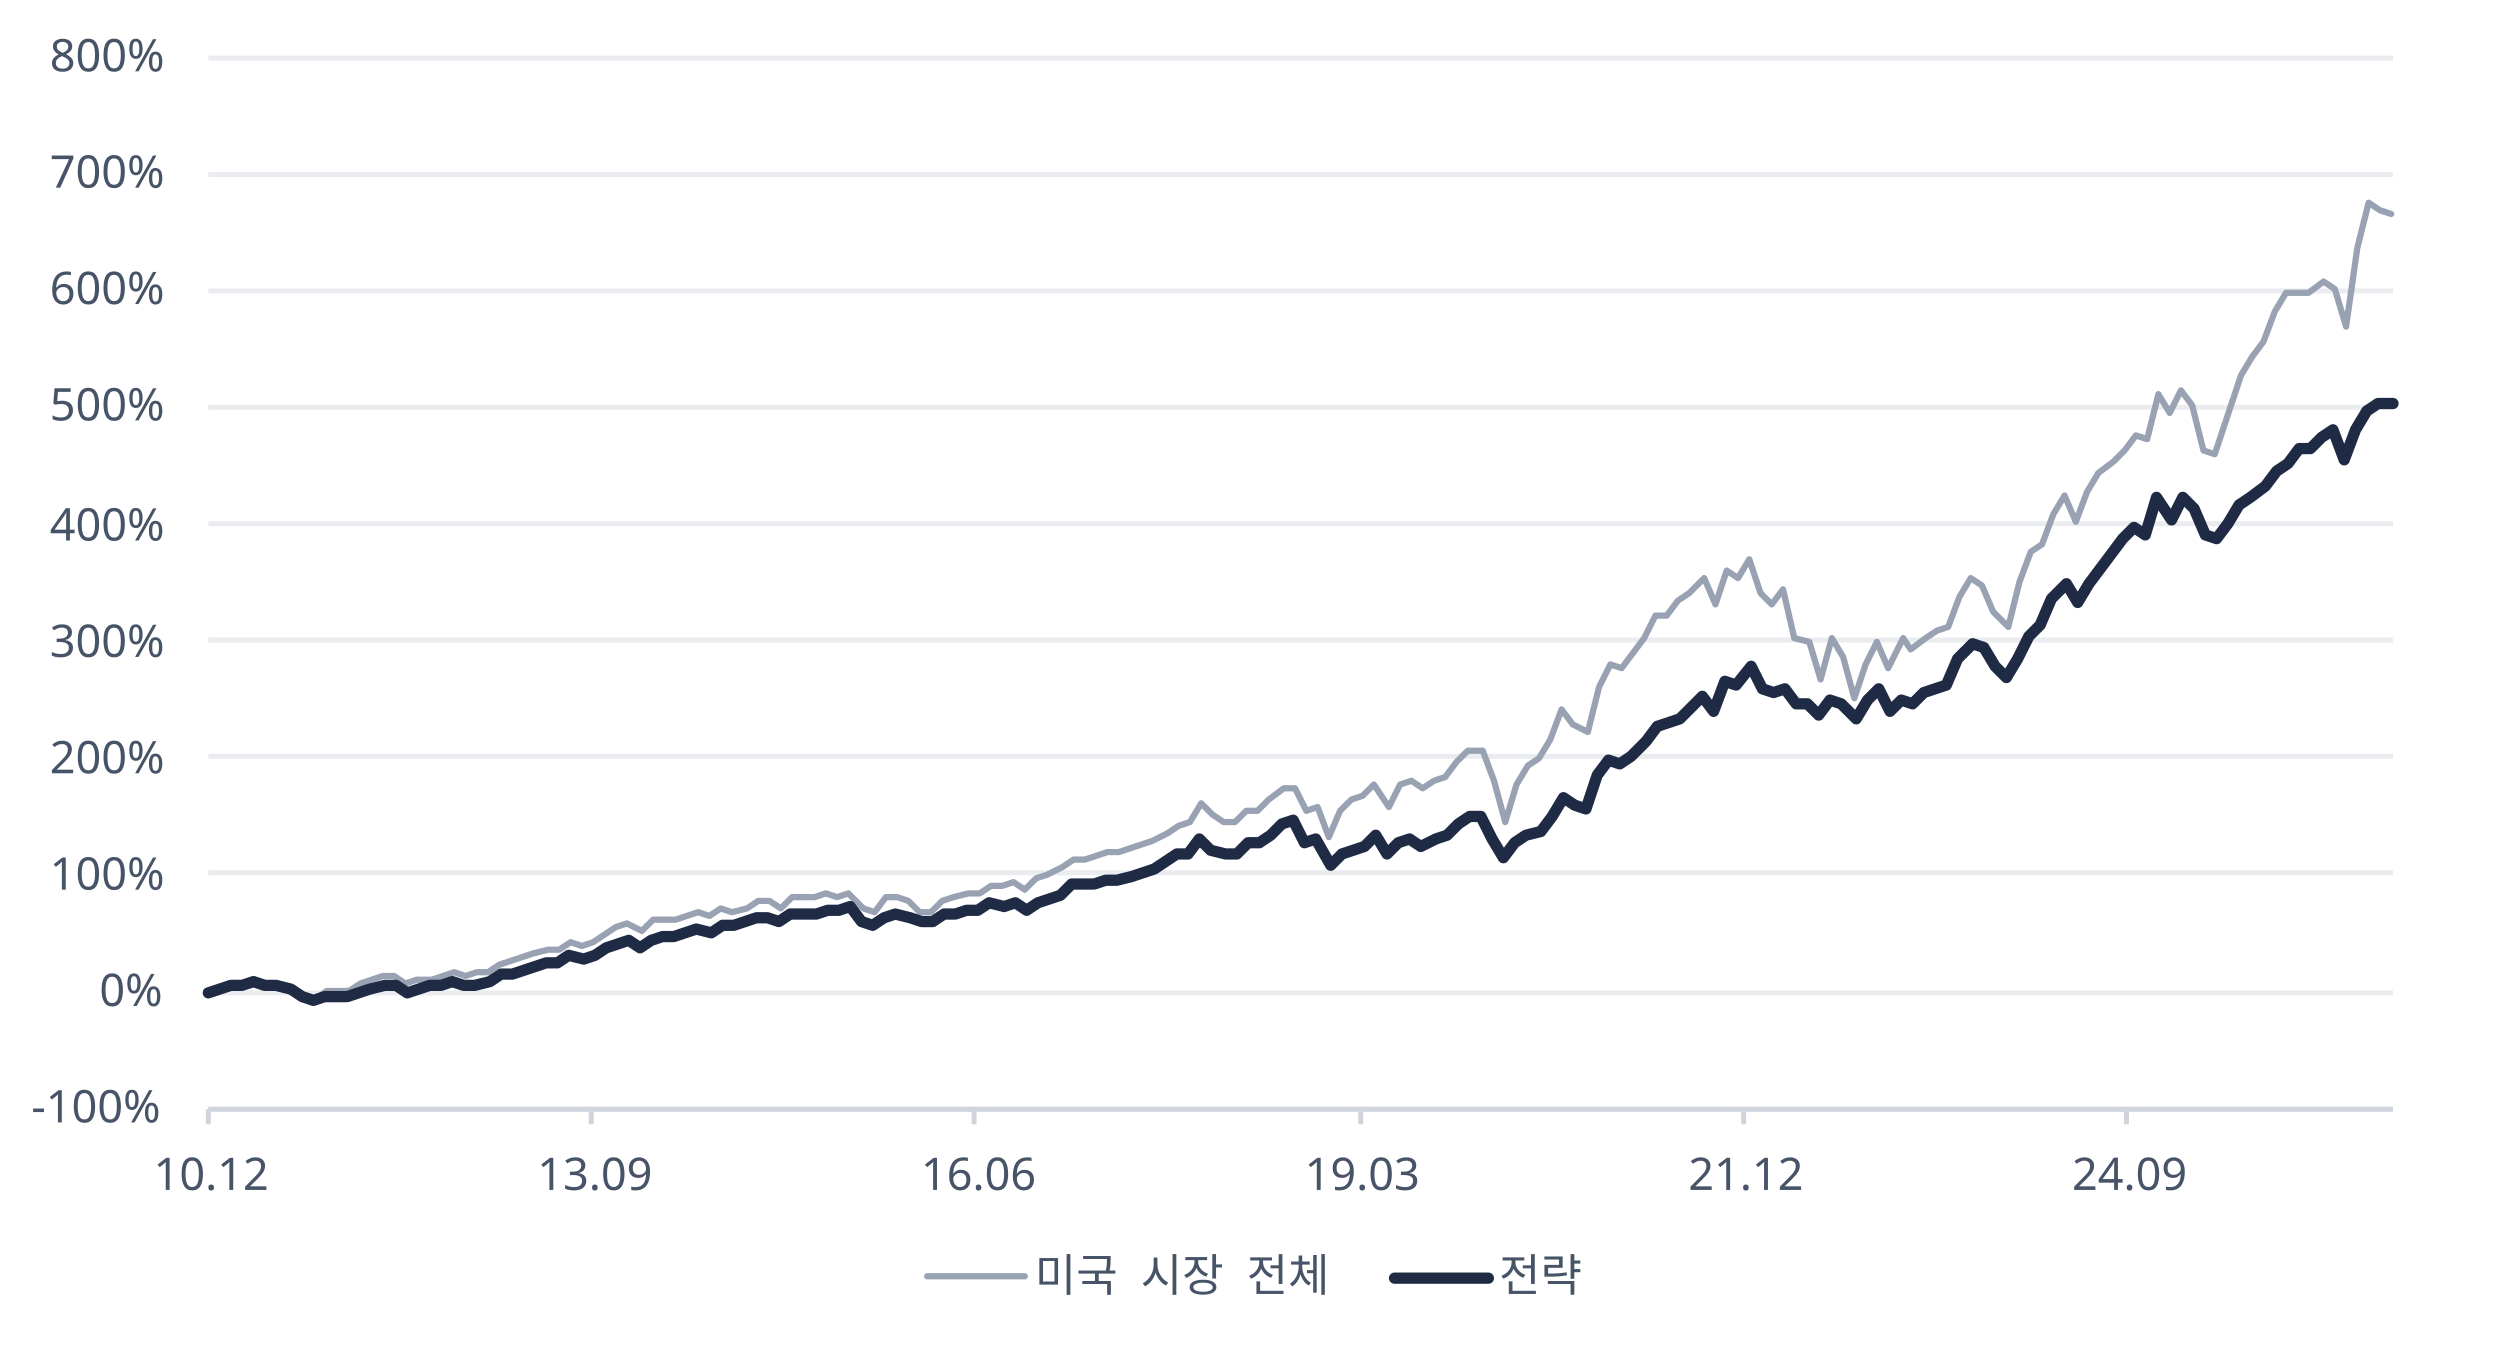
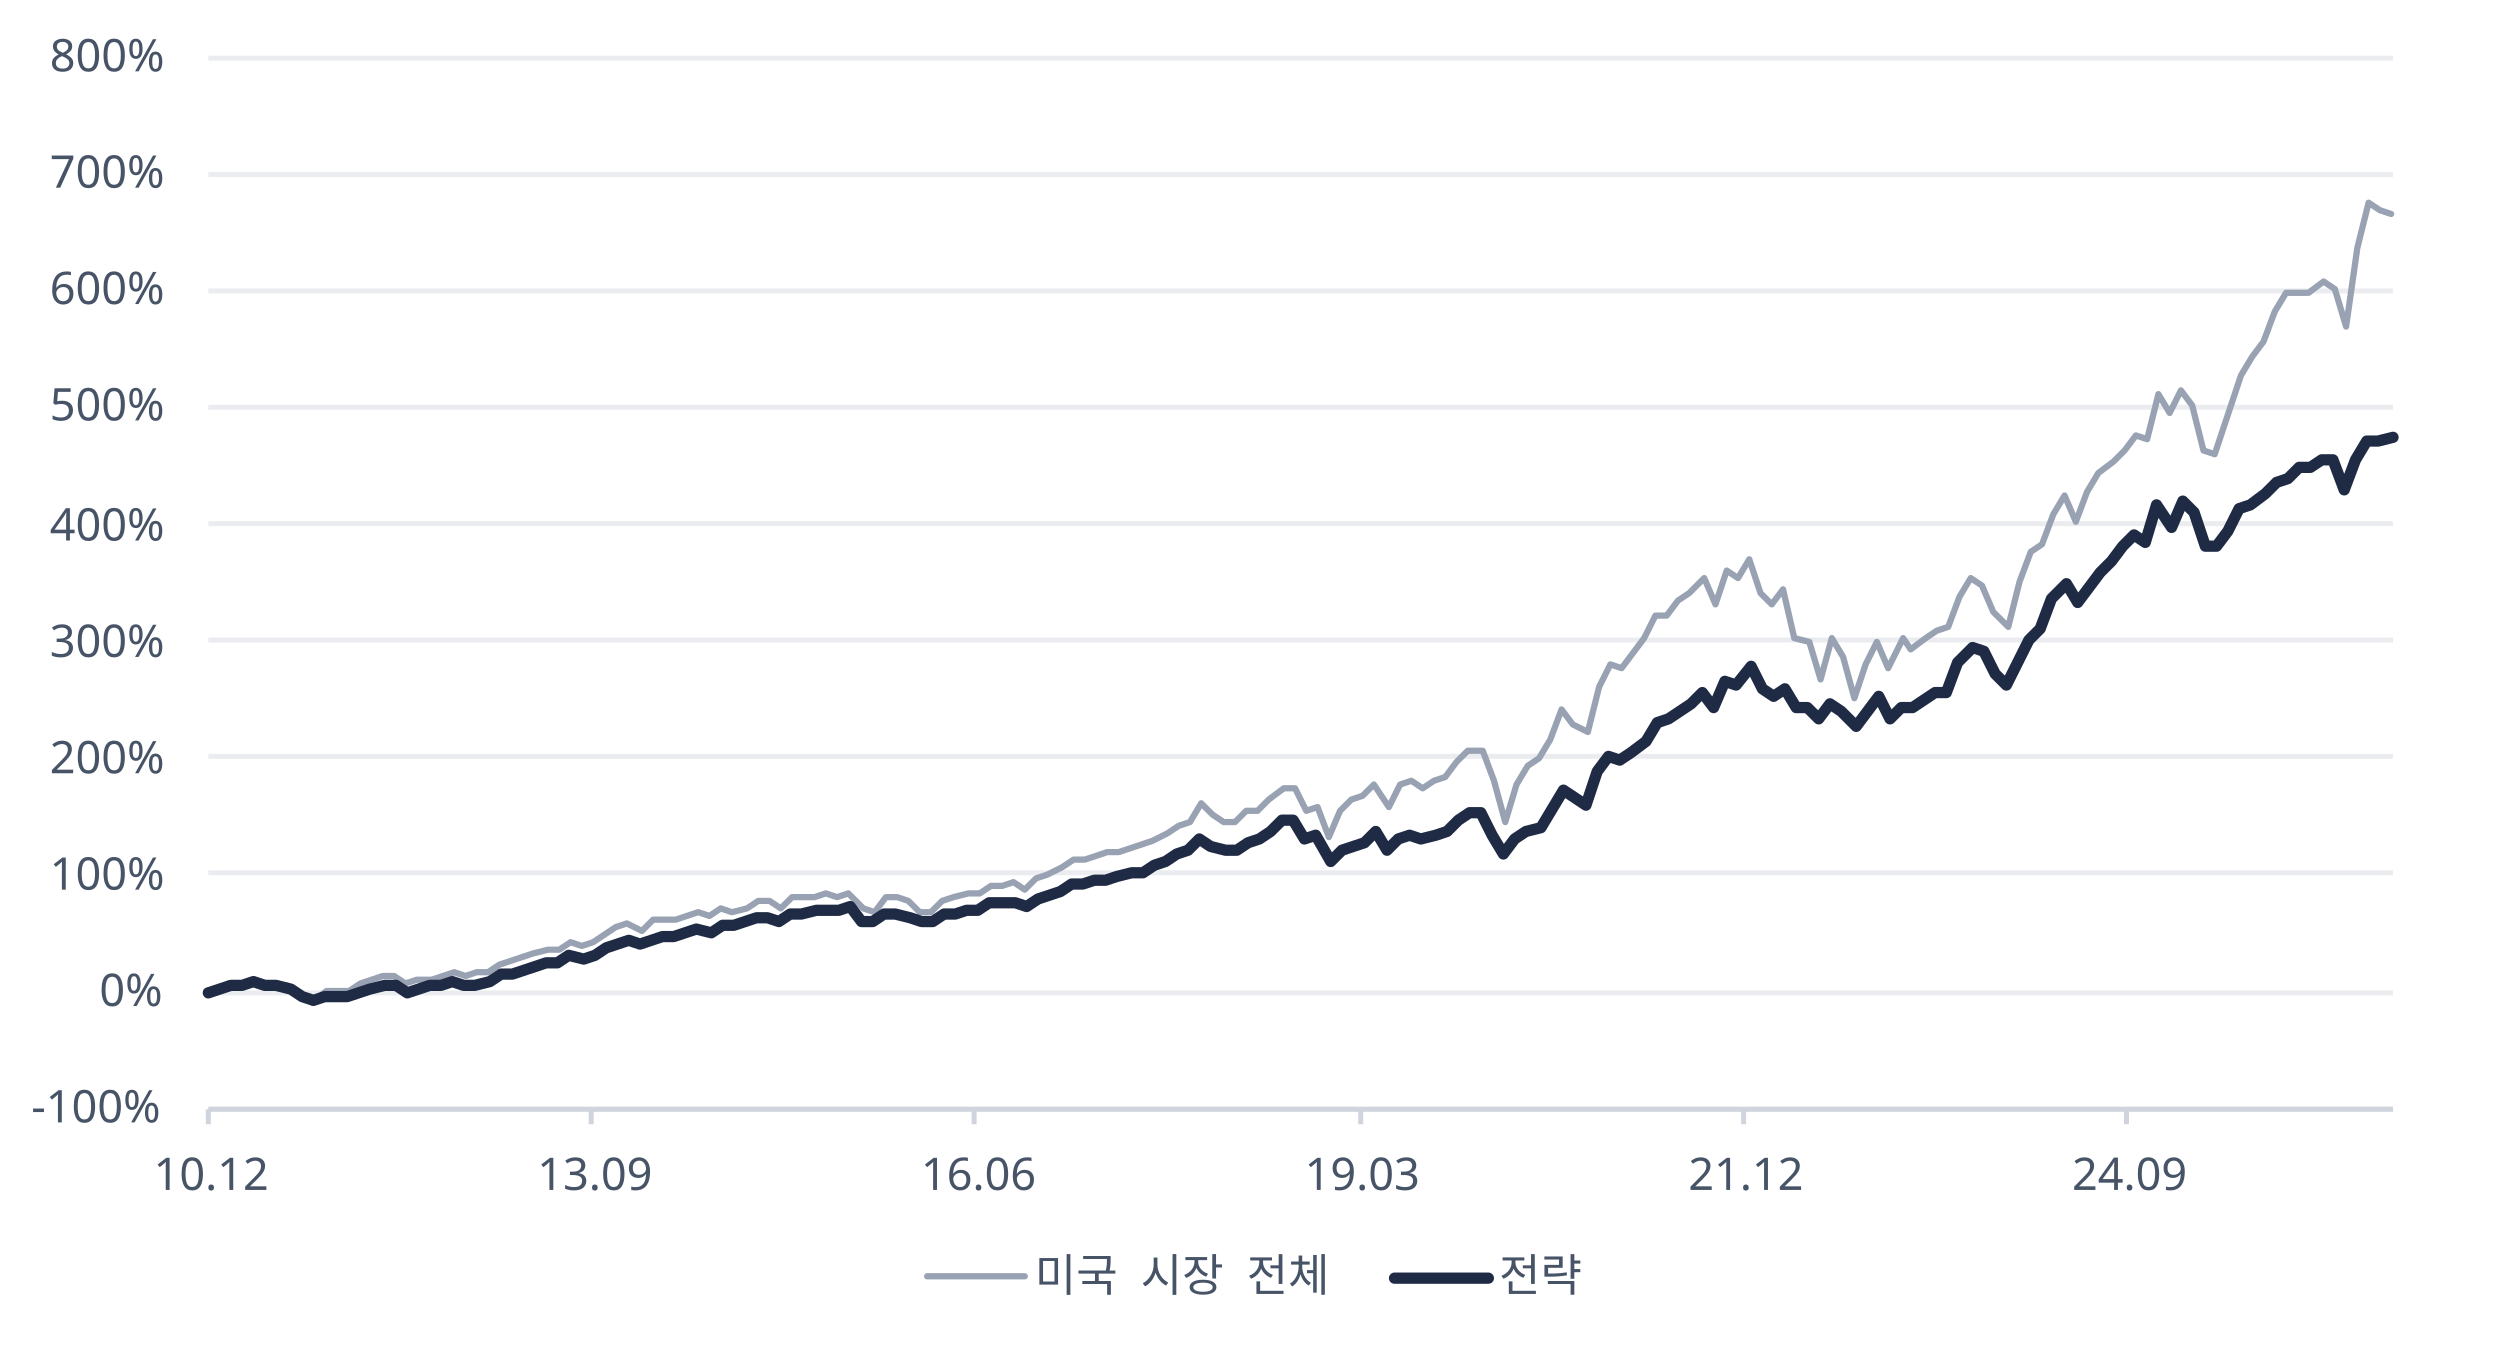
<svg xmlns="http://www.w3.org/2000/svg" width="666" height="360" xml:space="preserve" overflow="hidden">
  <defs>
    <clipPath id="clip0">
      <rect x="555" y="13" width="666" height="360" />
    </clipPath>
  </defs>
  <g clip-path="url(#clip0)" transform="translate(-555 -13)">
    <g>
      <path d="M610.5 308.5 1192.5 308.5M610.5 277.5 1192.5 277.5M610.5 245.5 1192.5 245.5M610.5 214.5 1192.5 214.5M610.5 183.5 1192.5 183.5M610.5 152.5 1192.5 152.5M610.5 121.5 1192.5 121.5M610.5 90.5 1192.5 90.5M610.5 59.5 1192.5 59.5M610.5 28.5 1192.5 28.5" stroke="#EAECF0" stroke-width="1.333" stroke-linejoin="round" stroke-miterlimit="10" fill="none" />
    </g>
    <g>
      <path d="M610.5 308.5 1192.5 308.5" stroke="#D0D5DD" stroke-width="1.333" stroke-linejoin="round" stroke-miterlimit="10" fill="none" fill-rule="evenodd" />
    </g>
    <g>
      <path d="M610.5 308.5 610.5 312.5M712.5 308.5 712.5 312.5M814.5 308.5 814.5 312.5M917.5 308.5 917.5 312.5M1019.5 308.5 1019.5 312.5M1121.5 308.5 1121.5 312.5" stroke="#D0D5DD" stroke-width="1.333" stroke-linejoin="round" stroke-miterlimit="10" fill="none" />
    </g>
    <g>
      <path d="M610 277 614 276 616 275 620 275 623 274 626 275 629 275 632 276 635 278 638 280 642 277 645 277 648 277 651 275 654 274 657 273 660 273 663 275 666 274 670 274 673 273 676 272 679 273 682 272 685 272 688 270 691 269 694 268 697 267 701 266 704 266 707 264 710 265 713 264 716 262 719 260 722 259 726 261 729 258 732 258 735 258 738 257 741 256 744 257 747 255 750 256 754 255 757 253 760 253 763 255 766 252 769 252 772 252 775 251 778 252 781 251 785 255 788 256 791 252 794 252 797 253 800 256 803 256 806 253 809 252 813 251 816 251 819 249 822 249 825 248 828 250 831 247 834 246 838 244 841 242 844 242 847 241 850 240 853 240 856 239 859 238 862 237 866 235 869 233 872 232 875 227 878 230 881 232 884 232 887 229 890 229 893 226 897 223 900 223 903 229 906 228 909 236 912 229 915 226 918 225 921 222 925 228 928 222 931 221 934 223 937 221 940 220 943 216 946 213 950 213 953 221 956 232 959 222 962 217 965 215 968 210 971 202 974 206 978 208 981 196 984 190 987 191 990 187 993 183 996 177 999 177 1002 173 1005 171 1009 167 1012 174 1015 165 1018 167 1021 162 1024 171 1027 174 1030 170 1033 183 1037 184 1040 194 1043 183 1046 188 1049 199 1052 190 1055 184 1058 191 1062 183 1064 186 1068 183 1071 181 1074 180 1077 172 1080 167 1083 169 1086 176 1090 180 1093 168 1096 160 1099 158 1102 150 1105 145 1108 152 1111 144 1114 139 1118 136 1121 133 1124 129 1127 130 1130 118 1133 123 1136 117 1139 121 1142 133 1145 134 1149 122 1152 113 1155 108 1158 104 1161 96 1164 91 1167 91 1170 91 1174 88 1177 90 1180 100 1183 79 1186 67 1189 69 1192 70" stroke="#98A2B3" stroke-width="1.667" stroke-linecap="round" stroke-linejoin="round" stroke-miterlimit="10" fill="none" />
    </g>
    <g>
-       <path d="M610.5 277.5 613.5 276.5 616.5 275.5 619.5 275.5 622.5 274.5 625.5 275.5 628.5 275.5 632.5 276.5 635.5 278.5 638.5 279.5 641.5 278.5 644.5 278.5 647.5 278.5 650.5 277.5 653.5 276.5 657.5 275.5 660.5 275.5 663.5 277.5 666.5 276.5 669.5 275.5 672.5 275.5 675.5 274.5 678.5 275.5 681.5 275.5 685.5 274.5 688.5 272.5 691.5 272.5 694.5 271.5 697.5 270.5 700.5 269.5 703.5 269.5 706.5 267.5 710.5 268.5 713.5 267.5 716.5 265.5 719.5 264.5 722.5 263.5 725.5 265.5 728.5 263.5 731.5 262.5 734.5 262.5 737.5 261.5 740.5 260.5 744.5 261.5 747.5 259.5 750.5 259.5 753.5 258.5 756.5 257.5 759.5 257.5 762.5 258.5 765.5 256.5 768.5 256.5 772.5 256.5 775.5 255.5 778.5 255.5 781.5 254.5 784.5 258.5 787.5 259.5 790.5 257.5 793.5 256.5 797.5 257.5 800.5 258.5 803.5 258.5 806.5 256.5 809.5 256.5 812.5 255.5 815.5 255.5 818.5 253.5 822.5 254.5 825.5 253.5 828.5 255.5 831.5 253.5 834.5 252.5 837.5 251.5 840.5 248.5 843.5 248.5 846.5 248.5 849.5 247.5 852.5 247.5 856.5 246.5 859.5 245.5 862.5 244.5 865.5 242.5 868.5 240.5 871.5 240.5 874.5 236.5 877.5 239.5 881.5 240.5 884.5 240.5 887.5 237.5 890.5 237.5 893.5 235.5 896.5 232.5 899.5 231.5 902.5 237.5 905.5 236.5 909.5 243.5 912.5 240.5 915.5 239.5 918.5 238.5 921.5 235.5 924.5 240.5 927.5 237.5 930.5 236.5 933.5 238.5 937.5 236.5 940.5 235.5 943.5 232.5 946.5 230.5 949.5 230.5 952.5 236.5 955.5 241.5 958.5 237.5 961.5 235.5 965.5 234.5 968.5 230.5 971.5 225.5 974.5 227.5 977.5 228.5 980.5 219.5 983.5 215.5 986.5 216.5 989.5 214.5 993.5 210.5 996.5 206.5 999.5 205.5 1002.5 204.5 1005.5 201.5 1008.5 198.5 1011.5 202.5 1014.5 194.5 1017.5 195.5 1021.5 190.5 1024.5 196.5 1027.5 197.5 1030.5 196.5 1033.5 200.5 1036.5 200.5 1039.5 203.5 1042.5 199.5 1045.5 200.5 1049.5 204.5 1052.5 199.5 1055.5 196.5 1058.5 202.5 1061.5 199.5 1064.5 200.5 1067.5 197.5 1070.5 196.5 1073.5 195.5 1076.5 188.5 1080.5 184.5 1083.5 185.5 1086.5 190.5 1089.5 193.5 1092.5 188.5 1095.5 182.5 1098.5 179.5 1101.5 172.5 1105.5 168.5 1108.5 173.5 1111.5 168.5 1114.5 164.5 1117.5 160.5 1120.5 156.5 1123.5 153.5 1126.5 155.5 1129.5 145.5 1133.5 151.5 1136.5 145.5 1139.5 148.5 1142.5 155.5 1145.5 156.5 1148.5 152.5 1151.5 147.5 1154.5 145.5 1158.5 142.5 1161.5 138.5 1164.5 136.5 1167.5 132.5 1170.5 132.5 1173.5 129.5 1176.5 127.5 1179.5 135.5 1182.5 127.5 1185.5 122.5 1188.5 120.5 1192.5 120.5" stroke="#1F2A44" stroke-width="3" stroke-linecap="round" stroke-linejoin="round" stroke-miterlimit="10" fill="none" />
+       <path d="M610.5 277.5 613.5 276.5 616.5 275.5 619.5 275.5 622.5 274.5 625.5 275.5 628.5 275.5 632.5 276.5 635.5 278.5 638.5 279.5 641.5 278.5 644.5 278.5 647.5 278.5 650.5 277.5 653.5 276.5 657.5 275.5 660.5 275.5 663.5 277.5 666.5 276.5 669.5 275.5 672.5 275.5 675.5 274.5 678.5 275.5 681.5 275.5 685.5 274.5 688.5 272.5 691.5 272.5 694.5 271.5 697.5 270.5 700.5 269.5 703.5 269.5 706.5 267.5 710.5 268.5 713.5 267.5 716.5 265.5 719.5 264.5 722.5 263.5 725.5 264.5 728.5 263.5 731.5 262.5 734.5 262.5 737.5 261.5 740.5 260.5 744.5 261.5 747.5 259.5 750.5 259.5 753.5 258.5 756.5 257.5 759.5 257.5 762.5 258.5 765.5 256.5 768.5 256.5 772.5 255.5 775.5 255.5 778.5 255.5 781.5 254.5 784.5 258.5 787.5 258.5 790.5 256.5 793.5 256.5 797.5 257.5 800.5 258.5 803.5 258.5 806.5 256.5 809.5 256.5 812.5 255.5 815.5 255.5 818.5 253.5 822.5 253.5 825.5 253.5 828.5 254.5 831.5 252.5 834.5 251.5 837.5 250.5 840.5 248.5 843.5 248.5 846.5 247.5 849.5 247.5 852.5 246.5 856.5 245.5 859.5 245.5 862.5 243.5 865.5 242.5 868.5 240.5 871.5 239.5 874.5 236.5 877.5 238.5 881.5 239.5 884.5 239.5 887.5 237.5 890.5 236.5 893.5 234.5 896.5 231.5 899.5 231.5 902.5 236.5 905.5 235.5 909.5 242.5 912.5 239.5 915.5 238.5 918.5 237.5 921.5 234.5 924.5 239.5 927.5 236.5 930.5 235.5 933.5 236.5 937.5 235.5 940.5 234.5 943.5 231.5 946.5 229.5 949.5 229.5 952.5 235.5 955.5 240.5 958.5 236.5 961.5 234.5 965.5 233.5 968.5 228.5 971.5 223.5 974.5 225.5 977.5 227.5 980.5 218.5 983.5 214.5 986.5 215.5 989.5 213.5 993.5 210.5 996.5 205.5 999.5 204.5 1002.5 202.5 1005.5 200.5 1008.5 197.5 1011.5 201.5 1014.5 194.5 1017.5 195.5 1021.5 190.5 1024.5 196.5 1027.5 198.5 1030.5 196.5 1033.5 201.5 1036.5 201.5 1039.5 204.5 1042.5 200.5 1045.5 202.5 1049.5 206.5 1052.5 202.5 1055.5 198.5 1058.5 204.5 1061.5 201.5 1064.5 201.5 1067.5 199.5 1070.5 197.5 1073.5 197.5 1076.5 189.5 1080.5 185.5 1083.5 186.5 1086.5 192.5 1089.5 195.5 1092.5 189.5 1095.5 183.5 1098.5 180.5 1101.5 172.5 1105.5 168.5 1108.5 173.5 1111.5 169.5 1114.5 165.5 1117.5 162.5 1120.5 158.5 1123.5 155.5 1126.5 157.5 1129.5 147.5 1133.5 153.5 1136.5 146.5 1139.5 149.5 1142.5 158.5 1145.5 158.5 1148.5 154.5 1151.5 148.5 1154.5 147.5 1158.5 144.5 1161.5 141.5 1164.5 140.5 1167.5 137.5 1170.5 137.5 1173.5 135.5 1176.5 135.5 1179.5 143.5 1182.5 135.5 1185.5 130.5 1188.5 130.5 1192.5 129.5" stroke="#1F2A44" stroke-width="3" stroke-linecap="round" stroke-linejoin="round" stroke-miterlimit="10" fill="none" />
    </g>
    <g>
      <text fill="#475467" font-family="Malgun Gothic,Malgun Gothic_MSFontService,sans-serif" font-weight="400" font-size="12" transform="translate(563.333 312)">-100%</text>
    </g>
    <g>
      <text fill="#475467" font-family="Malgun Gothic,Malgun Gothic_MSFontService,sans-serif" font-weight="400" font-size="12" transform="translate(581.467 281)">0%</text>
    </g>
    <g>
      <text fill="#475467" font-family="Malgun Gothic,Malgun Gothic_MSFontService,sans-serif" font-weight="400" font-size="12" transform="translate(568.253 250)">100%</text>
    </g>
    <g>
      <text fill="#475467" font-family="Malgun Gothic,Malgun Gothic_MSFontService,sans-serif" font-weight="400" font-size="12" transform="translate(568.253 219)">200%</text>
    </g>
    <g>
      <text fill="#475467" font-family="Malgun Gothic,Malgun Gothic_MSFontService,sans-serif" font-weight="400" font-size="12" transform="translate(568.253 188)">300%</text>
    </g>
    <g>
      <text fill="#475467" font-family="Malgun Gothic,Malgun Gothic_MSFontService,sans-serif" font-weight="400" font-size="12" transform="translate(568.253 157)">400%</text>
    </g>
    <g>
      <text fill="#475467" font-family="Malgun Gothic,Malgun Gothic_MSFontService,sans-serif" font-weight="400" font-size="12" transform="translate(568.253 125)">500%</text>
    </g>
    <g>
      <text fill="#475467" font-family="Malgun Gothic,Malgun Gothic_MSFontService,sans-serif" font-weight="400" font-size="12" transform="translate(568.253 94)">600%</text>
    </g>
    <g>
      <text fill="#475467" font-family="Malgun Gothic,Malgun Gothic_MSFontService,sans-serif" font-weight="400" font-size="12" transform="translate(568.253 63)">700%</text>
    </g>
    <g>
      <text fill="#475467" font-family="Malgun Gothic,Malgun Gothic_MSFontService,sans-serif" font-weight="400" font-size="12" transform="translate(568.253 32)">800%</text>
    </g>
    <g>
      <text fill="#475467" font-family="Malgun Gothic,Malgun Gothic_MSFontService,sans-serif" font-weight="400" font-size="12" transform="translate(595.92 330)">10.12</text>
    </g>
    <g>
      <text fill="#475467" font-family="Malgun Gothic,Malgun Gothic_MSFontService,sans-serif" font-weight="400" font-size="12" transform="translate(698.133 330)">13.09</text>
    </g>
    <g>
      <text fill="#475467" font-family="Malgun Gothic,Malgun Gothic_MSFontService,sans-serif" font-weight="400" font-size="12" transform="translate(800.346 330)">16.06</text>
    </g>
    <g>
      <text fill="#475467" font-family="Malgun Gothic,Malgun Gothic_MSFontService,sans-serif" font-weight="400" font-size="12" transform="translate(902.559 330)">19.03</text>
    </g>
    <g>
      <text fill="#475467" font-family="Malgun Gothic,Malgun Gothic_MSFontService,sans-serif" font-weight="400" font-size="12" transform="translate(1004.77 330)">21.12</text>
    </g>
    <g>
      <text fill="#475467" font-family="Malgun Gothic,Malgun Gothic_MSFontService,sans-serif" font-weight="400" font-size="12" transform="translate(1106.98 330)">24.09</text>
    </g>
    <g>
      <path d="M802 353 828 353" stroke="#98A2B3" stroke-width="1.667" stroke-linecap="round" stroke-linejoin="round" stroke-miterlimit="10" fill="none" fill-rule="evenodd" />
    </g>
    <g>
      <text fill="#475467" font-family="Malgun Gothic,Malgun Gothic_MSFontService,sans-serif" font-weight="400" font-size="12" transform="translate(830.665 357)">미국</text>
    </g>
    <g>
      <text fill="#475467" font-family="Malgun Gothic,Malgun Gothic_MSFontService,sans-serif" font-weight="400" font-size="12" transform="translate(858.885 357)">시장</text>
    </g>
    <g>
      <text fill="#475467" font-family="Malgun Gothic,Malgun Gothic_MSFontService,sans-serif" font-weight="400" font-size="12" transform="translate(887.105 357)">전체</text>
    </g>
    <g>
      <path d="M926.5 353.5 951.5 353.5" stroke="#1F2A44" stroke-width="3" stroke-linecap="round" stroke-linejoin="round" stroke-miterlimit="10" fill="none" fill-rule="evenodd" />
    </g>
    <g>
      <text fill="#475467" font-family="Malgun Gothic,Malgun Gothic_MSFontService,sans-serif" font-weight="400" font-size="12" transform="translate(954.334 357)">전략</text>
    </g>
  </g>
</svg>
